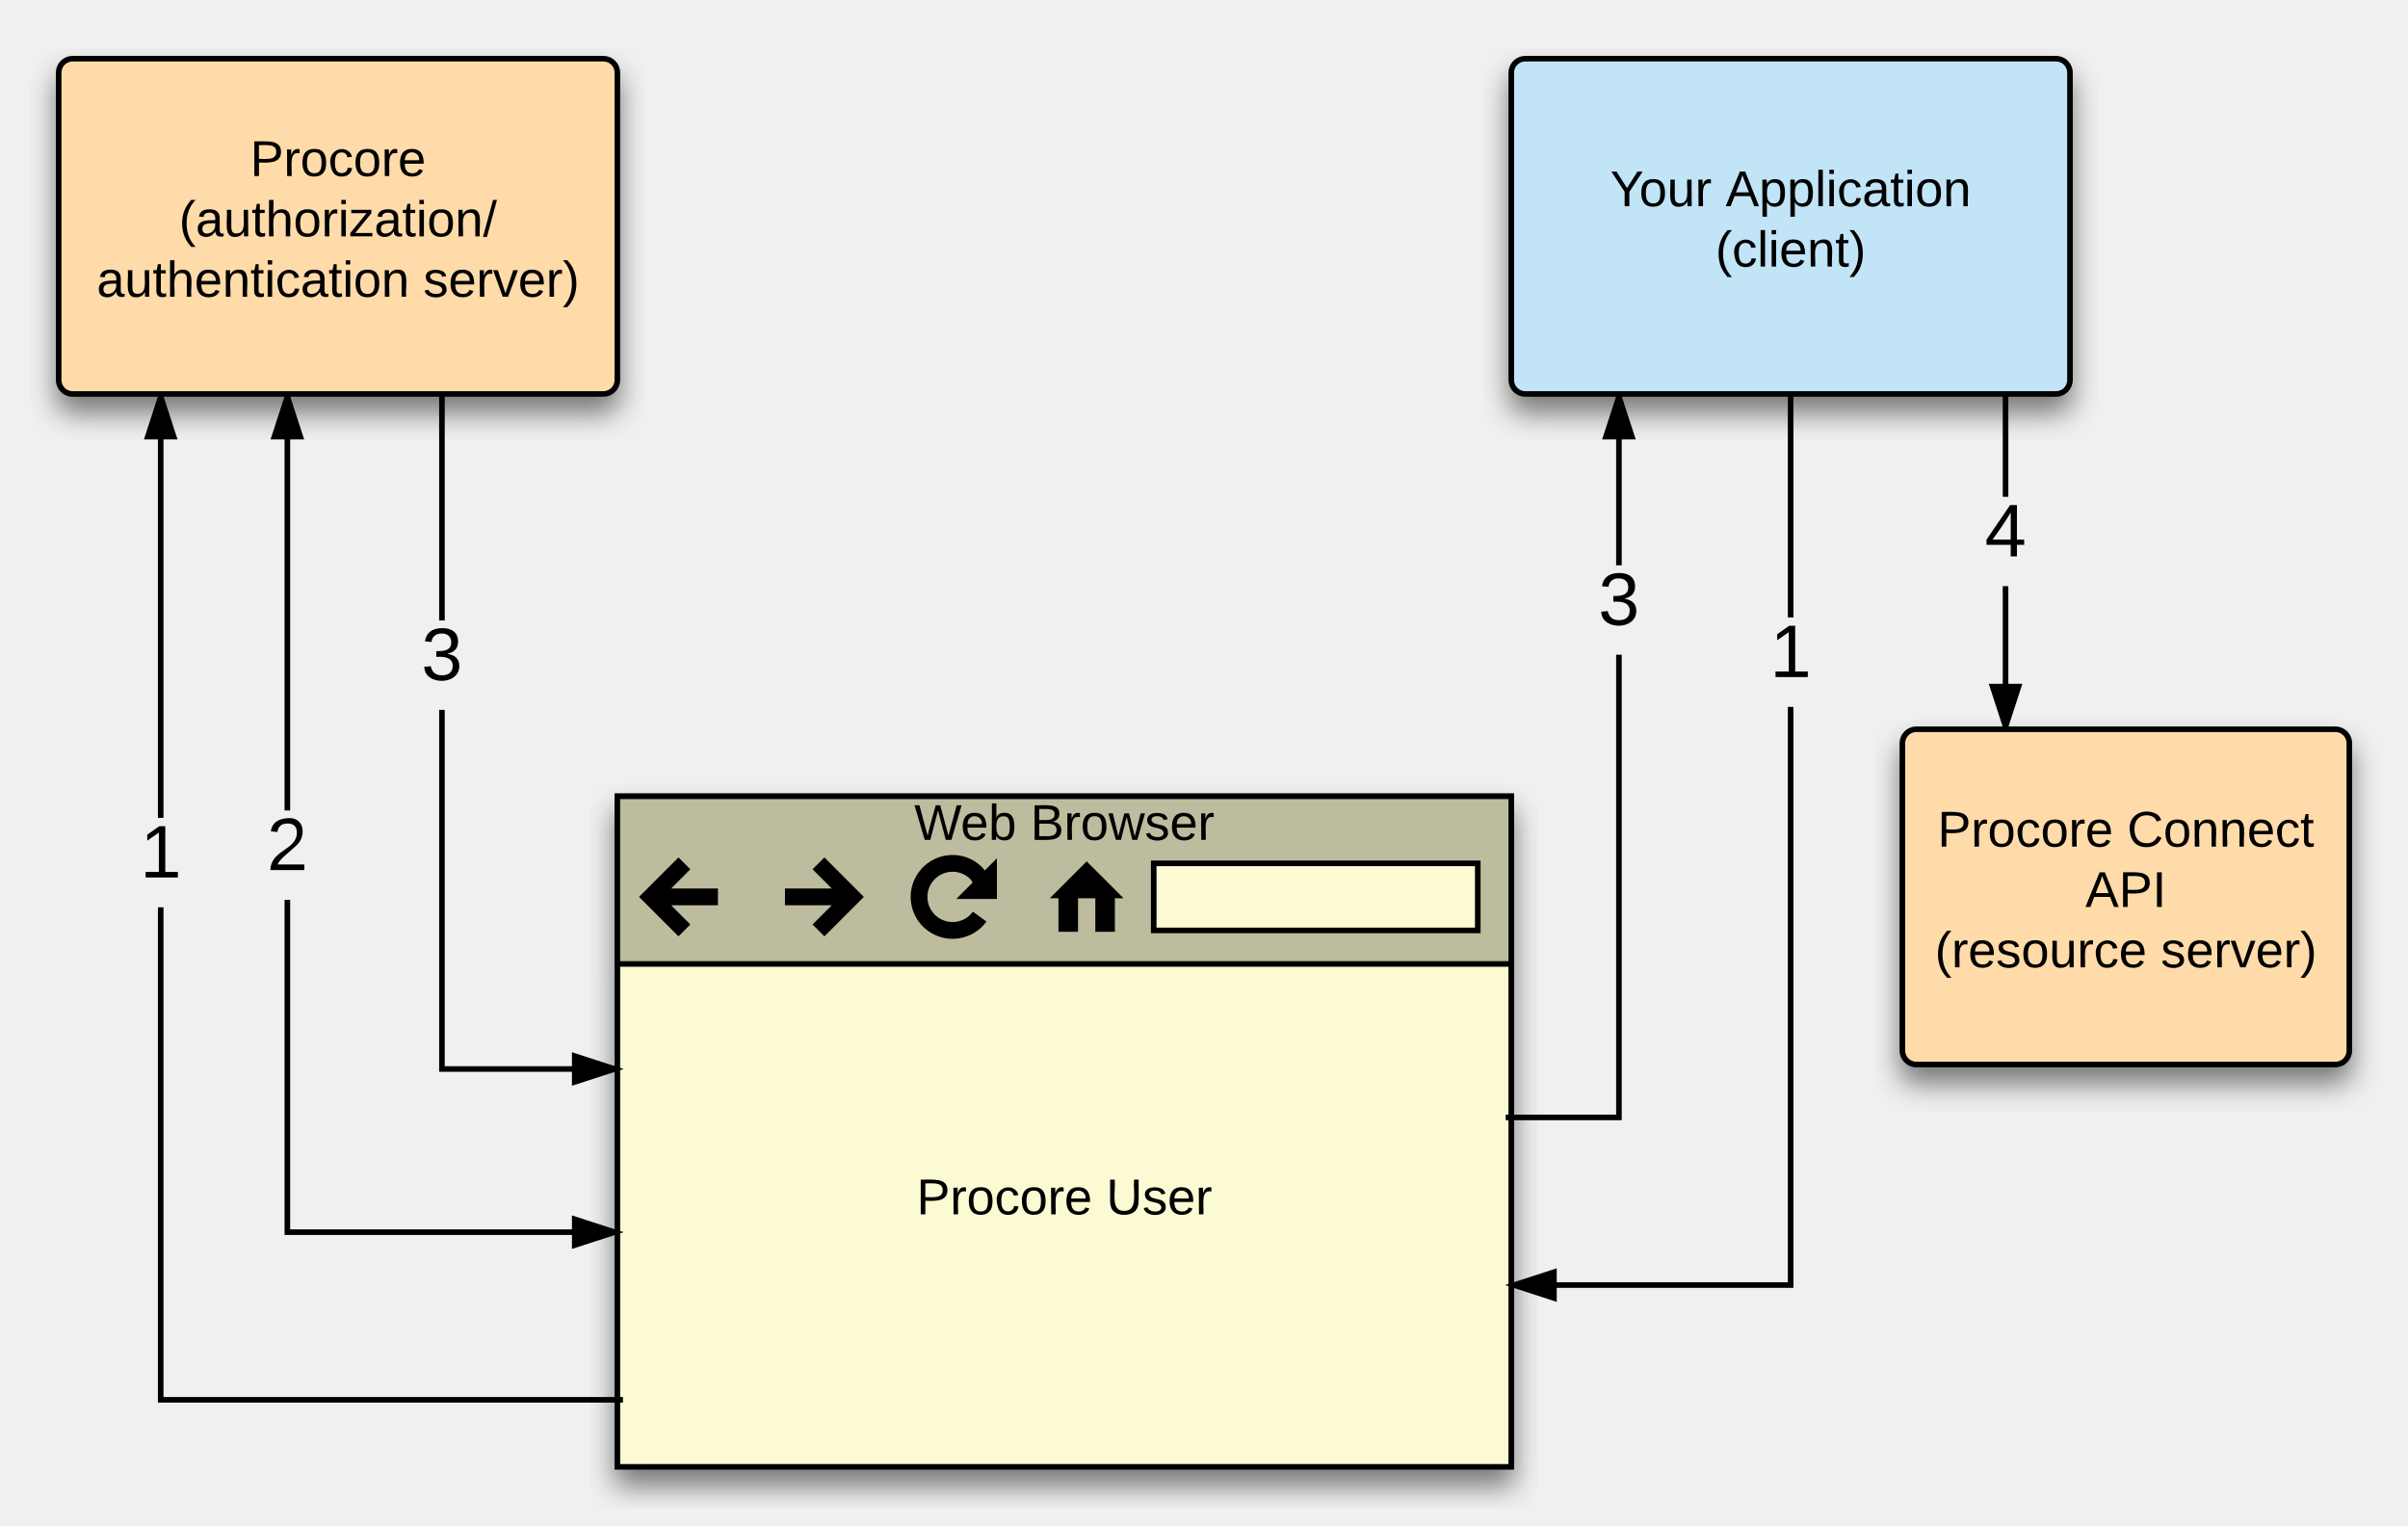
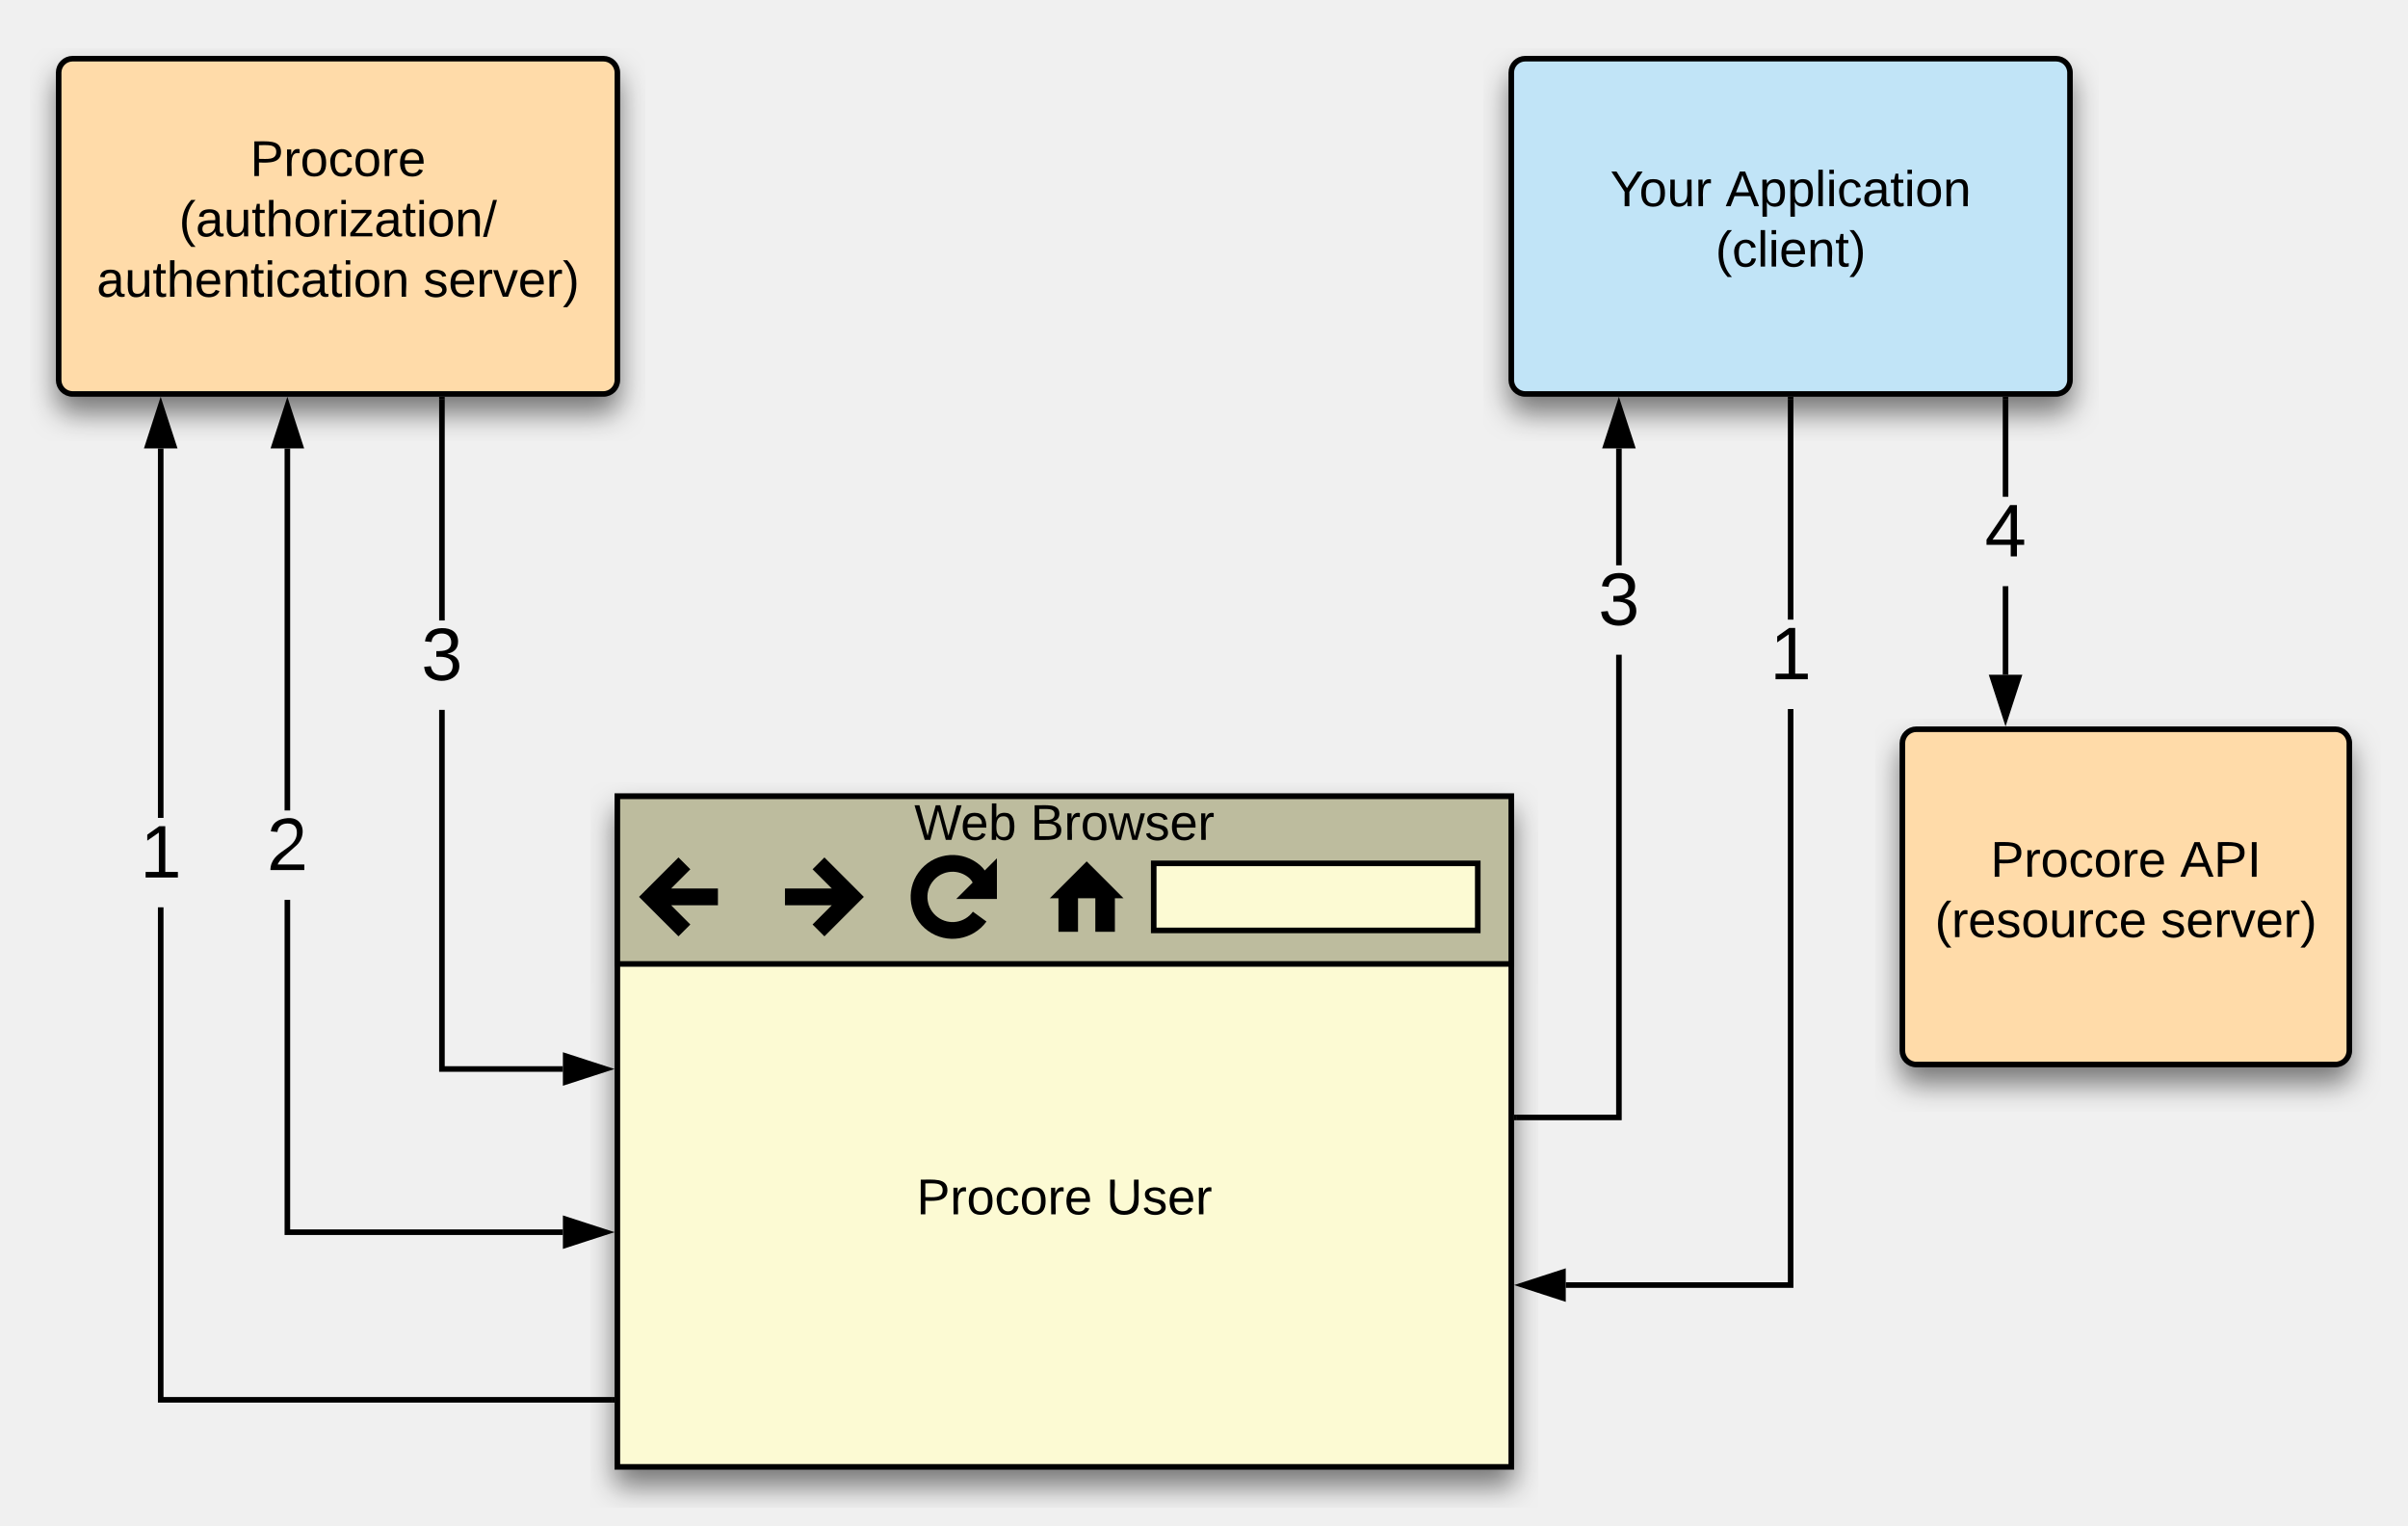
<svg xmlns="http://www.w3.org/2000/svg" xmlns:ns1="lucid" xmlns:xlink="http://www.w3.org/1999/xlink" width="862" height="546">
  <g transform="translate(-19 -19)" ns1:page-tab-id="0_0">
    <g filter="url(#a)">
-       <path d="M40 155c0 2.76 2.24 5 5 5h190c2.76 0 5-2.24 5-5V45c0-2.76-2.24-5-5-5H45c-2.76 0-5 2.24-5 5z" stroke="#000" stroke-width="2" fill="#ffdba9" />
+       <path d="M40 45c0-2.76 2.24-5 5-5h190c2.76 0 5 2.24 5 5v110c0 2.76-2.24 5-5 5H45c-2.76 0-5-2.24-5-5z" stroke="#000" stroke-width="2" fill="#ffdba9" />
      <use xlink:href="#b" transform="matrix(1,0,0,1,45,45) translate(63.55 37)" />
      <use xlink:href="#c" transform="matrix(1,0,0,1,45,45) translate(38.1 58.6)" />
      <use xlink:href="#d" transform="matrix(1,0,0,1,45,45) translate(8.625 80.2)" />
      <use xlink:href="#e" transform="matrix(1,0,0,1,45,45) translate(125.525 80.2)" />
    </g>
    <g filter="url(#a)">
-       <path d="M560 155c0 2.76 2.24 5 5 5h190c2.76 0 5-2.24 5-5V45c0-2.76-2.24-5-5-5H565c-2.76 0-5 2.24-5 5z" stroke="#000" stroke-width="2" fill="#c1e4f7" />
+       <path d="M560 45c0-2.76 2.24-5 5-5h190c2.76 0 5 2.24 5 5v110c0 2.76-2.24 5-5 5H565c-2.76 0-5-2.24-5-5z" stroke="#000" stroke-width="2" fill="#c1e4f7" />
      <use xlink:href="#f" transform="matrix(1,0,0,1,565,45) translate(30.425 47.8)" />
      <use xlink:href="#g" transform="matrix(1,0,0,1,565,45) translate(71.725 47.8)" />
      <use xlink:href="#h" transform="matrix(1,0,0,1,565,45) translate(68.1 69.4)" />
    </g>
    <g filter="url(#i)">
      <path d="M240 304h320v240H240z" stroke="#000" stroke-width="2" fill="#fcfad3" />
      <path d="M240 304h320v60H240z" stroke="#000" stroke-width="2" fill="#bdbc9e" />
      <path d="M432 328h116v24H432z" stroke="#000" stroke-width="2" fill="#fcfad3" />
      <path d="M264 328l-12 12 12 12m-12-12h24M312 328l12 12-12 12m-12-12h24M372 340c-1.4-6.23-2.8-8.15-4.95-9.7-5.36-3.9-12.86-2.72-16.76 2.65-3.9 5.36-2.72 12.86 2.65 16.76 5.36 3.9 12.86 2.72 16.76-2.65" stroke="#000" stroke-width="6" fill="none" />
      <path d="M375.12 328v12h-12z" stroke="#000" stroke-width="1.5" />
      <path d="M396 340l12-12 12 12h-2.4v12h-6v-12h-7.2v12h-6v-12z" stroke="#000" />
      <use xlink:href="#j" transform="matrix(1,0,0,1,260,304) translate(86.275 15.6)" />
      <use xlink:href="#k" transform="matrix(1,0,0,1,260,304) translate(127.875 15.6)" />
    </g>
    <g filter="url(#l)">
-       <path d="M700 395c0 2.76 2.24 5 5 5h150c2.76 0 5-2.24 5-5V285c0-2.76-2.24-5-5-5H705c-2.76 0-5 2.24-5 5z" stroke="#000" stroke-width="2" fill="#ffdba9" />
-       <use xlink:href="#m" transform="matrix(1,0,0,1,705,285) translate(7.575 37)" />
-       <use xlink:href="#n" transform="matrix(1,0,0,1,705,285) translate(75.475 37)" />
-       <use xlink:href="#o" transform="matrix(1,0,0,1,705,285) translate(60.5 58.6)" />
-       <use xlink:href="#p" transform="matrix(1,0,0,1,705,285) translate(6.65 80.2)" />
-       <use xlink:href="#e" transform="matrix(1,0,0,1,705,285) translate(87.5 80.2)" />
-     </g>
-     <path d="M77.53 519H239v2H75.53V343.73h2zm0-207.27h-2V161h2zM242 521h-3v-2h3z" />
-     <path d="M81.17 175.27H71.9L76.53 161z" />
-     <path d="M82.55 176.27H70.52l5.3-16.27h1.44zm-9.28-2h6.52l-3.27-10.03z" />
-     <use xlink:href="#q" transform="matrix(1,0,0,1,69.12593,311.7333) translate(0 21.33333)" />
-     <path d="M122.87 459H239v2H120.87V341.07h2zm0-149.93h-2V161h2z" />
-     <path d="M239 460l-14.27 4.64v-9.28z" />
-     <path d="M242.24 460l-18.5 6v-12zm-16.5 3.26l10.02-3.26-10.03-3.26zM126.5 175.27h-9.27l4.64-14.27z" />
-     <path d="M127.88 176.27h-12.03l5.3-16.27h1.44zm-9.27-2h6.53l-3.26-10.03z" />
-     <use xlink:href="#r" transform="matrix(1,0,0,1,114.4593,309.0667) translate(0 21.33333)" />
-     <path d="M178.2 400.6H239v2h-62.8V273.07h2zm0-159.53h-2V161h2zM178.2 161h-2v-1h2z" />
-     <path d="M239 401.6l-14.27 4.64v-9.28z" />
-     <path d="M242.24 401.6l-18.5 6v-12zm-16.5 3.26l10.02-3.26-10.03-3.26z" />
-     <use xlink:href="#s" transform="matrix(1,0,0,1,169.7926,241.0667) translate(0 21.33333)" />
-     <path d="M599.53 419.93H561v-2h36.53v-164.6h2zm0-198.6h-2V161h2z" />
-     <path d="M603.17 175.27h-9.27l4.63-14.27z" />
-     <path d="M604.55 176.27h-12.03l5.3-16.27h1.44zm-9.28-2h6.52l-3.27-10.03zM561 419.93h-3v-2h3z" />
-     <use xlink:href="#s" transform="matrix(1,0,0,1,591.1259,221.3333) translate(0 21.33333)" />
-     <path d="M661 479.93H561v-2h98V272h2zM661 240h-2v-80h2z" />
-     <path />
-     <path d="M575.27 483.57L561 478.93l14.27-4.63z" />
-     <path d="M576.27 484.95l-18.5-6.02 18.5-6zm-12.03-6.02l10.03 3.26v-6.53z" />
-     <use xlink:href="#q" transform="matrix(1,0,0,1,652.5926,240) translate(0 21.33333)" />
-     <path d="M737.93 279h-2v-50.2h2zm0-82.2h-2V161h2zM737.93 161h-2v-1h2z" />
-     <path d="M736.93 279l-4.63-14.27h9.27z" />
-     <path d="M737.66 280h-1.45l-5.28-16.27h12.03zm-4-14.27l3.27 10.03 3.26-10.03z" />
-     <use xlink:href="#t" transform="matrix(1,0,0,1,729.5259,196.8) translate(0 21.33333)" />
-     <path d="M280 420h240v60H280z" fill="none" />
+       <path d="M700 285c0-2.76 2.24-5 5-5h150c2.76 0 5 2.24 5 5v110c0 2.76-2.24 5-5 5H705c-2.76 0-5-2.24-5-5z" stroke="#000" stroke-width="2" fill="#ffdba9" />
+       <use xlink:href="#m" transform="matrix(1,0,0,1,705,285) translate(26.55 47.8)" />
+       <use xlink:href="#n" transform="matrix(1,0,0,1,705,285) translate(94.45 47.8)" />
+       <use xlink:href="#o" transform="matrix(1,0,0,1,705,285) translate(6.65 69.4)" />
+       <use xlink:href="#e" transform="matrix(1,0,0,1,705,285) translate(87.5 69.4)" />
+     </g>
+     <path d="M77.53 519H238v2H75.53V343.73h2m0-32h-2V179.5h2" />
+     <path d="M239 521h-1.03v-2H239M81.17 178.5H71.9l4.63-14.26z" />
+     <path d="M82.55 179.5H70.52l6-18.5m-3.25 16.5h6.52l-3.27-10.03" />
+     <use xlink:href="#p" transform="matrix(1,0,0,1,69.12593,311.7333) translate(0 21.33333)" />
+     <path d="M122.87 459h97.63v2h-99.63V341.07h2m0-32h-2V179.5h2M235.76 460l-14.26 4.64v-9.28z" />
+     <path d="M239 460l-18.5 6v-12m2 9.26l10.03-3.26-10.03-3.26M126.5 178.5h-9.27l4.64-14.26z" />
+     <path d="M127.88 179.5h-12.03l6.02-18.5m-3.26 16.5h6.53l-3.26-10.03" />
+     <use xlink:href="#q" transform="matrix(1,0,0,1,114.4593,309.0667) translate(0 21.33333)" />
+     <path d="M178.2 400.6h42.3v2h-44.3V273.07h2m0-32h-2V162h2" />
+     <path d="M178.2 162.03h-2V161h2M235.76 401.6l-14.26 4.64v-9.28z" />
+     <path d="M239 401.6l-18.5 6v-12m2 9.26l10.03-3.26-10.03-3.26" />
+     <use xlink:href="#r" transform="matrix(1,0,0,1,169.7926,241.0667) translate(0 21.33333)" />
+     <path d="M599.53 419.93H562v-2h35.53v-164.6h2m0-32h-2V179.5h2M603.17 178.5h-9.27l4.63-14.26z" />
+     <path d="M604.55 179.5h-12.03l6-18.5m-3.25 16.5h6.52l-3.27-10.03M562.03 419.93H561v-2h1.03" />
+     <use xlink:href="#r" transform="matrix(1,0,0,1,591.1259,221.3333) translate(0 21.33333)" />
+     <path d="M661 479.93h-81.5v-2H659V272.77h2m0-32h-2V162h2" />
+     <path d="M661 162.03h-2V161h2M578.5 483.57l-14.26-4.64 14.26-4.63z" />
+     <path d="M579.5 484.95l-18.5-6.02 18.5-6m-12.03 6l10.03 3.26v-6.53" />
+     <use xlink:href="#p" transform="matrix(1,0,0,1,652.5926,240.7703) translate(0 21.33333)" />
+     <path d="M737.93 260.5h-2v-31.7h2m0-32h-2V162h2" />
+     <path d="M737.93 162.03h-2V161h2M736.93 275.76l-4.63-14.26h9.27z" />
+     <path d="M736.93 279l-6-18.5h12.02m-9.28 2l3.26 10.03 3.26-10.03" />
+     <use xlink:href="#s" transform="matrix(1,0,0,1,729.5259,196.8) translate(0 21.33333)" />
+     <path d="M280 420h240v60H280z" stroke="#000" stroke-opacity="0" stroke-width="2" fill="#fff" fill-opacity="0" />
    <use xlink:href="#m" transform="matrix(1,0,0,1,285,425) translate(62.1 28.6)" />
-     <use xlink:href="#u" transform="matrix(1,0,0,1,285,425) translate(130 28.6)" />
+     <use xlink:href="#t" transform="matrix(1,0,0,1,285,425) translate(130 28.6)" />
    <defs>
-       <path d="M30-248c87 1 191-15 191 75 0 78-77 80-158 76V0H30v-248zm33 125c57 0 124 11 124-50 0-59-68-47-124-48v98" id="v" />
-       <path d="M114-163C36-179 61-72 57 0H25l-1-190h30c1 12-1 29 2 39 6-27 23-49 58-41v29" id="w" />
-       <path d="M100-194c62-1 85 37 85 99 1 63-27 99-86 99S16-35 15-95c0-66 28-99 85-99zM99-20c44 1 53-31 53-75 0-43-8-75-51-75s-53 32-53 75 10 74 51 75" id="x" />
-       <path d="M96-169c-40 0-48 33-48 73s9 75 48 75c24 0 41-14 43-38l32 2c-6 37-31 61-74 61-59 0-76-41-82-99-10-93 101-131 147-64 4 7 5 14 7 22l-32 3c-4-21-16-35-41-35" id="y" />
-       <path d="M100-194c63 0 86 42 84 106H49c0 40 14 67 53 68 26 1 43-12 49-29l28 8c-11 28-37 45-77 45C44 4 14-33 15-96c1-61 26-98 85-98zm52 81c6-60-76-77-97-28-3 7-6 17-6 28h103" id="z" />
+       <path d="M30-248c87 1 191-15 191 75 0 78-77 80-158 76V0H30v-248zm33 125c57 0 124 11 124-50 0-59-68-47-124-48v98" id="u" />
+       <path d="M114-163C36-179 61-72 57 0H25l-1-190h30c1 12-1 29 2 39 6-27 23-49 58-41v29" id="v" />
+       <path d="M100-194c62-1 85 37 85 99 1 63-27 99-86 99S16-35 15-95c0-66 28-99 85-99zM99-20c44 1 53-31 53-75 0-43-8-75-51-75s-53 32-53 75 10 74 51 75" id="w" />
+       <path d="M96-169c-40 0-48 33-48 73s9 75 48 75c24 0 41-14 43-38l32 2c-6 37-31 61-74 61-59 0-76-41-82-99-10-93 101-131 147-64 4 7 5 14 7 22l-32 3c-4-21-16-35-41-35" id="x" />
+       <path d="M100-194c63 0 86 42 84 106H49c0 40 14 67 53 68 26 1 43-12 49-29l28 8c-11 28-37 45-77 45C44 4 14-33 15-96c1-61 26-98 85-98zm52 81c6-60-76-77-97-28-3 7-6 17-6 28h103" id="y" />
      <g id="b">
-         <use transform="matrix(0.05,0,0,0.05,0,0)" xlink:href="#v" />
-         <use transform="matrix(0.05,0,0,0.05,12,0)" xlink:href="#w" />
-         <use transform="matrix(0.05,0,0,0.05,17.95,0)" xlink:href="#x" />
-         <use transform="matrix(0.05,0,0,0.05,27.95,0)" xlink:href="#y" />
-         <use transform="matrix(0.05,0,0,0.05,36.95,0)" xlink:href="#x" />
-         <use transform="matrix(0.05,0,0,0.05,46.95,0)" xlink:href="#w" />
-         <use transform="matrix(0.05,0,0,0.05,52.9,0)" xlink:href="#z" />
-       </g>
-       <path d="M87 75C49 33 22-17 22-94c0-76 28-126 65-167h31c-38 41-64 92-64 168S80 34 118 75H87" id="A" />
-       <path d="M141-36C126-15 110 5 73 4 37 3 15-17 15-53c-1-64 63-63 125-63 3-35-9-54-41-54-24 1-41 7-42 31l-33-3c5-37 33-52 76-52 45 0 72 20 72 64v82c-1 20 7 32 28 27v20c-31 9-61-2-59-35zM48-53c0 20 12 33 32 33 41-3 63-29 60-74-43 2-92-5-92 41" id="B" />
-       <path d="M84 4C-5 8 30-112 23-190h32v120c0 31 7 50 39 49 72-2 45-101 50-169h31l1 190h-30c-1-10 1-25-2-33-11 22-28 36-60 37" id="C" />
-       <path d="M59-47c-2 24 18 29 38 22v24C64 9 27 4 27-40v-127H5v-23h24l9-43h21v43h35v23H59v120" id="D" />
-       <path d="M106-169C34-169 62-67 57 0H25v-261h32l-1 103c12-21 28-36 61-36 89 0 53 116 60 194h-32v-121c2-32-8-49-39-48" id="E" />
-       <path d="M24-231v-30h32v30H24zM24 0v-190h32V0H24" id="F" />
-       <path d="M9 0v-24l116-142H16v-24h144v24L44-24h123V0H9" id="G" />
-       <path d="M117-194c89-4 53 116 60 194h-32v-121c0-31-8-49-39-48C34-167 62-67 57 0H25l-1-190h30c1 10-1 24 2 32 11-22 29-35 61-36" id="H" />
-       <path d="M0 4l72-265h28L28 4H0" id="I" />
+         <use transform="matrix(0.05,0,0,0.05,0,0)" xlink:href="#u" />
+         <use transform="matrix(0.05,0,0,0.05,12,0)" xlink:href="#v" />
+         <use transform="matrix(0.05,0,0,0.05,17.95,0)" xlink:href="#w" />
+         <use transform="matrix(0.05,0,0,0.05,27.95,0)" xlink:href="#x" />
+         <use transform="matrix(0.05,0,0,0.05,36.95,0)" xlink:href="#w" />
+         <use transform="matrix(0.05,0,0,0.05,46.95,0)" xlink:href="#v" />
+         <use transform="matrix(0.05,0,0,0.05,52.9,0)" xlink:href="#y" />
+       </g>
+       <path d="M87 75C49 33 22-17 22-94c0-76 28-126 65-167h31c-38 41-64 92-64 168S80 34 118 75H87" id="z" />
+       <path d="M141-36C126-15 110 5 73 4 37 3 15-17 15-53c-1-64 63-63 125-63 3-35-9-54-41-54-24 1-41 7-42 31l-33-3c5-37 33-52 76-52 45 0 72 20 72 64v82c-1 20 7 32 28 27v20c-31 9-61-2-59-35zM48-53c0 20 12 33 32 33 41-3 63-29 60-74-43 2-92-5-92 41" id="A" />
+       <path d="M84 4C-5 8 30-112 23-190h32v120c0 31 7 50 39 49 72-2 45-101 50-169h31l1 190h-30c-1-10 1-25-2-33-11 22-28 36-60 37" id="B" />
+       <path d="M59-47c-2 24 18 29 38 22v24C64 9 27 4 27-40v-127H5v-23h24l9-43h21v43h35v23H59v120" id="C" />
+       <path d="M106-169C34-169 62-67 57 0H25v-261h32l-1 103c12-21 28-36 61-36 89 0 53 116 60 194h-32v-121c2-32-8-49-39-48" id="D" />
+       <path d="M24-231v-30h32v30H24zM24 0v-190h32V0H24" id="E" />
+       <path d="M9 0v-24l116-142H16v-24h144v24L44-24h123V0H9" id="F" />
+       <path d="M117-194c89-4 53 116 60 194h-32v-121c0-31-8-49-39-48C34-167 62-67 57 0H25l-1-190h30c1 10-1 24 2 32 11-22 29-35 61-36" id="G" />
+       <path d="M0 4l72-265h28L28 4H0" id="H" />
      <g id="c">
+         <use transform="matrix(0.05,0,0,0.05,0,0)" xlink:href="#z" />
+         <use transform="matrix(0.05,0,0,0.05,5.95,0)" xlink:href="#A" />
+         <use transform="matrix(0.05,0,0,0.05,15.95,0)" xlink:href="#B" />
+         <use transform="matrix(0.05,0,0,0.05,25.95,0)" xlink:href="#C" />
+         <use transform="matrix(0.05,0,0,0.05,30.95,0)" xlink:href="#D" />
+         <use transform="matrix(0.05,0,0,0.05,40.95,0)" xlink:href="#w" />
+         <use transform="matrix(0.05,0,0,0.05,50.95,0)" xlink:href="#v" />
+         <use transform="matrix(0.05,0,0,0.05,56.9,0)" xlink:href="#E" />
+         <use transform="matrix(0.05,0,0,0.05,60.85,0)" xlink:href="#F" />
+         <use transform="matrix(0.05,0,0,0.05,69.85,0)" xlink:href="#A" />
+         <use transform="matrix(0.05,0,0,0.05,79.85,0)" xlink:href="#C" />
+         <use transform="matrix(0.05,0,0,0.05,84.85,0)" xlink:href="#E" />
+         <use transform="matrix(0.05,0,0,0.05,88.8,0)" xlink:href="#w" />
+         <use transform="matrix(0.05,0,0,0.05,98.8,0)" xlink:href="#G" />
+         <use transform="matrix(0.05,0,0,0.05,108.8,0)" xlink:href="#H" />
+       </g>
+       <g id="d">
        <use transform="matrix(0.05,0,0,0.05,0,0)" xlink:href="#A" />
-         <use transform="matrix(0.05,0,0,0.05,5.95,0)" xlink:href="#B" />
-         <use transform="matrix(0.05,0,0,0.05,15.95,0)" xlink:href="#C" />
-         <use transform="matrix(0.05,0,0,0.05,25.95,0)" xlink:href="#D" />
-         <use transform="matrix(0.05,0,0,0.05,30.95,0)" xlink:href="#E" />
-         <use transform="matrix(0.05,0,0,0.05,40.95,0)" xlink:href="#x" />
-         <use transform="matrix(0.05,0,0,0.05,50.95,0)" xlink:href="#w" />
-         <use transform="matrix(0.05,0,0,0.05,56.9,0)" xlink:href="#F" />
-         <use transform="matrix(0.05,0,0,0.05,60.85,0)" xlink:href="#G" />
-         <use transform="matrix(0.05,0,0,0.05,69.85,0)" xlink:href="#B" />
-         <use transform="matrix(0.05,0,0,0.05,79.85,0)" xlink:href="#D" />
-         <use transform="matrix(0.05,0,0,0.05,84.85,0)" xlink:href="#F" />
-         <use transform="matrix(0.05,0,0,0.05,88.8,0)" xlink:href="#x" />
-         <use transform="matrix(0.05,0,0,0.05,98.8,0)" xlink:href="#H" />
-         <use transform="matrix(0.05,0,0,0.05,108.8,0)" xlink:href="#I" />
-       </g>
-       <g id="d">
-         <use transform="matrix(0.05,0,0,0.05,0,0)" xlink:href="#B" />
-         <use transform="matrix(0.05,0,0,0.05,10,0)" xlink:href="#C" />
-         <use transform="matrix(0.05,0,0,0.05,20,0)" xlink:href="#D" />
-         <use transform="matrix(0.05,0,0,0.05,25,0)" xlink:href="#E" />
-         <use transform="matrix(0.05,0,0,0.05,35,0)" xlink:href="#z" />
-         <use transform="matrix(0.05,0,0,0.05,45,0)" xlink:href="#H" />
-         <use transform="matrix(0.05,0,0,0.05,55,0)" xlink:href="#D" />
-         <use transform="matrix(0.05,0,0,0.05,60,0)" xlink:href="#F" />
-         <use transform="matrix(0.05,0,0,0.05,63.95,0)" xlink:href="#y" />
-         <use transform="matrix(0.05,0,0,0.05,72.95,0)" xlink:href="#B" />
-         <use transform="matrix(0.05,0,0,0.05,82.95,0)" xlink:href="#D" />
-         <use transform="matrix(0.05,0,0,0.05,87.95,0)" xlink:href="#F" />
-         <use transform="matrix(0.05,0,0,0.05,91.9,0)" xlink:href="#x" />
-         <use transform="matrix(0.05,0,0,0.05,101.9,0)" xlink:href="#H" />
-       </g>
-       <path d="M135-143c-3-34-86-38-87 0 15 53 115 12 119 90S17 21 10-45l28-5c4 36 97 45 98 0-10-56-113-15-118-90-4-57 82-63 122-42 12 7 21 19 24 35" id="J" />
-       <path d="M108 0H70L1-190h34L89-25l56-165h34" id="K" />
-       <path d="M33-261c38 41 65 92 65 168S71 34 33 75H2C39 34 66-17 66-93S39-220 2-261h31" id="L" />
+         <use transform="matrix(0.05,0,0,0.05,10,0)" xlink:href="#B" />
+         <use transform="matrix(0.05,0,0,0.05,20,0)" xlink:href="#C" />
+         <use transform="matrix(0.05,0,0,0.05,25,0)" xlink:href="#D" />
+         <use transform="matrix(0.05,0,0,0.05,35,0)" xlink:href="#y" />
+         <use transform="matrix(0.05,0,0,0.05,45,0)" xlink:href="#G" />
+         <use transform="matrix(0.05,0,0,0.05,55,0)" xlink:href="#C" />
+         <use transform="matrix(0.05,0,0,0.05,60,0)" xlink:href="#E" />
+         <use transform="matrix(0.05,0,0,0.05,63.95,0)" xlink:href="#x" />
+         <use transform="matrix(0.05,0,0,0.05,72.95,0)" xlink:href="#A" />
+         <use transform="matrix(0.05,0,0,0.05,82.95,0)" xlink:href="#C" />
+         <use transform="matrix(0.05,0,0,0.05,87.95,0)" xlink:href="#E" />
+         <use transform="matrix(0.05,0,0,0.05,91.9,0)" xlink:href="#w" />
+         <use transform="matrix(0.05,0,0,0.05,101.9,0)" xlink:href="#G" />
+       </g>
+       <path d="M135-143c-3-34-86-38-87 0 15 53 115 12 119 90S17 21 10-45l28-5c4 36 97 45 98 0-10-56-113-15-118-90-4-57 82-63 122-42 12 7 21 19 24 35" id="I" />
+       <path d="M108 0H70L1-190h34L89-25l56-165h34" id="J" />
+       <path d="M33-261c38 41 65 92 65 168S71 34 33 75H2C39 34 66-17 66-93S39-220 2-261h31" id="K" />
      <g id="e">
-         <use transform="matrix(0.05,0,0,0.05,0,0)" xlink:href="#J" />
-         <use transform="matrix(0.05,0,0,0.05,9,0)" xlink:href="#z" />
-         <use transform="matrix(0.05,0,0,0.05,19,0)" xlink:href="#w" />
-         <use transform="matrix(0.05,0,0,0.05,24.95,0)" xlink:href="#K" />
-         <use transform="matrix(0.05,0,0,0.05,33.95,0)" xlink:href="#z" />
-         <use transform="matrix(0.05,0,0,0.05,43.95,0)" xlink:href="#w" />
-         <use transform="matrix(0.05,0,0,0.05,49.9,0)" xlink:href="#L" />
+         <use transform="matrix(0.05,0,0,0.05,0,0)" xlink:href="#I" />
+         <use transform="matrix(0.05,0,0,0.05,9,0)" xlink:href="#y" />
+         <use transform="matrix(0.05,0,0,0.05,19,0)" xlink:href="#v" />
+         <use transform="matrix(0.05,0,0,0.05,24.95,0)" xlink:href="#J" />
+         <use transform="matrix(0.05,0,0,0.05,33.95,0)" xlink:href="#y" />
+         <use transform="matrix(0.05,0,0,0.05,43.95,0)" xlink:href="#v" />
+         <use transform="matrix(0.05,0,0,0.05,49.9,0)" xlink:href="#K" />
      </g>
      <filter id="a" filterUnits="objectBoundingBox" x="-.05" y="-.03" width="1.1" height="1.17">
        <feOffset result="offOut" in="SourceAlpha" dy="6" />
        <feGaussianBlur result="blurOut" in="offOut" stdDeviation="5" />
        <feColorMatrix result="colorOut" in="blurOut" values="0 0 0 0 0 0 0 0 0 0 0 0 0 0 0 0 0 0 0.502 0" />
        <feBlend in="SourceGraphic" in2="colorOut" />
      </filter>
-       <path d="M137-103V0h-34v-103L8-248h37l75 118 75-118h37" id="M" />
+       <path d="M137-103V0h-34v-103L8-248h37l75 118 75-118h37" id="L" />
      <g id="f">
+         <use transform="matrix(0.05,0,0,0.05,0,0)" xlink:href="#L" />
+         <use transform="matrix(0.05,0,0,0.05,10.35,0)" xlink:href="#w" />
+         <use transform="matrix(0.05,0,0,0.05,20.35,0)" xlink:href="#B" />
+         <use transform="matrix(0.05,0,0,0.05,30.35,0)" xlink:href="#v" />
+       </g>
+       <path d="M205 0l-28-72H64L36 0H1l101-248h38L239 0h-34zm-38-99l-47-123c-12 45-31 82-46 123h93" id="M" />
+       <path d="M115-194c55 1 70 41 70 98S169 2 115 4C84 4 66-9 55-30l1 105H24l-1-265h31l2 30c10-21 28-34 59-34zm-8 174c40 0 45-34 45-75s-6-73-45-74c-42 0-51 32-51 76 0 43 10 73 51 73" id="N" />
+       <path d="M24 0v-261h32V0H24" id="O" />
+       <g id="g">
        <use transform="matrix(0.05,0,0,0.05,0,0)" xlink:href="#M" />
-         <use transform="matrix(0.05,0,0,0.05,10.35,0)" xlink:href="#x" />
-         <use transform="matrix(0.05,0,0,0.05,20.35,0)" xlink:href="#C" />
-         <use transform="matrix(0.05,0,0,0.05,30.35,0)" xlink:href="#w" />
-       </g>
-       <path d="M205 0l-28-72H64L36 0H1l101-248h38L239 0h-34zm-38-99l-47-123c-12 45-31 82-46 123h93" id="N" />
-       <path d="M115-194c55 1 70 41 70 98S169 2 115 4C84 4 66-9 55-30l1 105H24l-1-265h31l2 30c10-21 28-34 59-34zm-8 174c40 0 45-34 45-75s-6-73-45-74c-42 0-51 32-51 76 0 43 10 73 51 73" id="O" />
-       <path d="M24 0v-261h32V0H24" id="P" />
-       <g id="g">
-         <use transform="matrix(0.05,0,0,0.05,0,0)" xlink:href="#N" />
-         <use transform="matrix(0.05,0,0,0.05,12,0)" xlink:href="#O" />
-         <use transform="matrix(0.05,0,0,0.05,22,0)" xlink:href="#O" />
-         <use transform="matrix(0.05,0,0,0.05,32,0)" xlink:href="#P" />
-         <use transform="matrix(0.05,0,0,0.05,35.95,0)" xlink:href="#F" />
-         <use transform="matrix(0.05,0,0,0.05,39.9,0)" xlink:href="#y" />
-         <use transform="matrix(0.05,0,0,0.05,48.9,0)" xlink:href="#B" />
-         <use transform="matrix(0.05,0,0,0.05,58.9,0)" xlink:href="#D" />
-         <use transform="matrix(0.05,0,0,0.05,63.9,0)" xlink:href="#F" />
-         <use transform="matrix(0.05,0,0,0.05,67.85,0)" xlink:href="#x" />
-         <use transform="matrix(0.05,0,0,0.05,77.85,0)" xlink:href="#H" />
+         <use transform="matrix(0.05,0,0,0.05,12,0)" xlink:href="#N" />
+         <use transform="matrix(0.05,0,0,0.05,22,0)" xlink:href="#N" />
+         <use transform="matrix(0.05,0,0,0.05,32,0)" xlink:href="#O" />
+         <use transform="matrix(0.05,0,0,0.05,35.95,0)" xlink:href="#E" />
+         <use transform="matrix(0.05,0,0,0.05,39.9,0)" xlink:href="#x" />
+         <use transform="matrix(0.05,0,0,0.05,48.9,0)" xlink:href="#A" />
+         <use transform="matrix(0.05,0,0,0.05,58.9,0)" xlink:href="#C" />
+         <use transform="matrix(0.05,0,0,0.05,63.9,0)" xlink:href="#E" />
+         <use transform="matrix(0.05,0,0,0.05,67.85,0)" xlink:href="#w" />
+         <use transform="matrix(0.05,0,0,0.05,77.85,0)" xlink:href="#G" />
      </g>
      <g id="h">
-         <use transform="matrix(0.05,0,0,0.05,0,0)" xlink:href="#A" />
-         <use transform="matrix(0.05,0,0,0.05,5.95,0)" xlink:href="#y" />
-         <use transform="matrix(0.05,0,0,0.05,14.95,0)" xlink:href="#P" />
-         <use transform="matrix(0.05,0,0,0.05,18.9,0)" xlink:href="#F" />
-         <use transform="matrix(0.05,0,0,0.05,22.85,0)" xlink:href="#z" />
-         <use transform="matrix(0.05,0,0,0.05,32.85,0)" xlink:href="#H" />
-         <use transform="matrix(0.05,0,0,0.05,42.85,0)" xlink:href="#D" />
-         <use transform="matrix(0.05,0,0,0.05,47.85,0)" xlink:href="#L" />
-       </g>
-       <path d="M266 0h-40l-56-210L115 0H75L2-248h35L96-30l15-64 43-154h32l59 218 59-218h35" id="Q" />
-       <path d="M115-194c53 0 69 39 70 98 0 66-23 100-70 100C84 3 66-7 56-30L54 0H23l1-261h32v101c10-23 28-34 59-34zm-8 174c40 0 45-34 45-75 0-40-5-75-45-74-42 0-51 32-51 76 0 43 10 73 51 73" id="R" />
+         <use transform="matrix(0.05,0,0,0.05,0,0)" xlink:href="#z" />
+         <use transform="matrix(0.05,0,0,0.05,5.95,0)" xlink:href="#x" />
+         <use transform="matrix(0.05,0,0,0.05,14.95,0)" xlink:href="#O" />
+         <use transform="matrix(0.05,0,0,0.05,18.9,0)" xlink:href="#E" />
+         <use transform="matrix(0.05,0,0,0.05,22.85,0)" xlink:href="#y" />
+         <use transform="matrix(0.05,0,0,0.05,32.85,0)" xlink:href="#G" />
+         <use transform="matrix(0.05,0,0,0.05,42.85,0)" xlink:href="#C" />
+         <use transform="matrix(0.05,0,0,0.05,47.85,0)" xlink:href="#K" />
+       </g>
+       <path d="M266 0h-40l-56-210L115 0H75L2-248h35L96-30l15-64 43-154h32l59 218 59-218h35" id="P" />
+       <path d="M115-194c53 0 69 39 70 98 0 66-23 100-70 100C84 3 66-7 56-30L54 0H23l1-261h32v101c10-23 28-34 59-34zm-8 174c40 0 45-34 45-75 0-40-5-75-45-74-42 0-51 32-51 76 0 43 10 73 51 73" id="Q" />
      <g id="j">
-         <use transform="matrix(0.05,0,0,0.05,0,0)" xlink:href="#Q" />
-         <use transform="matrix(0.05,0,0,0.05,16.6,0)" xlink:href="#z" />
-         <use transform="matrix(0.05,0,0,0.05,26.6,0)" xlink:href="#R" />
-       </g>
-       <path d="M160-131c35 5 61 23 61 61C221 17 115-2 30 0v-248c76 3 177-17 177 60 0 33-19 50-47 57zm-97-11c50-1 110 9 110-42 0-47-63-36-110-37v79zm0 115c55-2 124 14 124-45 0-56-70-42-124-44v89" id="S" />
-       <path d="M206 0h-36l-40-164L89 0H53L-1-190h32L70-26l43-164h34l41 164 42-164h31" id="T" />
+         <use transform="matrix(0.05,0,0,0.05,0,0)" xlink:href="#P" />
+         <use transform="matrix(0.05,0,0,0.05,16.6,0)" xlink:href="#y" />
+         <use transform="matrix(0.05,0,0,0.05,26.6,0)" xlink:href="#Q" />
+       </g>
+       <path d="M160-131c35 5 61 23 61 61C221 17 115-2 30 0v-248c76 3 177-17 177 60 0 33-19 50-47 57zm-97-11c50-1 110 9 110-42 0-47-63-36-110-37v79zm0 115c55-2 124 14 124-45 0-56-70-42-124-44v89" id="R" />
+       <path d="M206 0h-36l-40-164L89 0H53L-1-190h32L70-26l43-164h34l41 164 42-164h31" id="S" />
      <g id="k">
-         <use transform="matrix(0.05,0,0,0.05,0,0)" xlink:href="#S" />
-         <use transform="matrix(0.05,0,0,0.05,12,0)" xlink:href="#w" />
-         <use transform="matrix(0.05,0,0,0.05,17.95,0)" xlink:href="#x" />
-         <use transform="matrix(0.05,0,0,0.05,27.95,0)" xlink:href="#T" />
-         <use transform="matrix(0.05,0,0,0.05,40.9,0)" xlink:href="#J" />
-         <use transform="matrix(0.05,0,0,0.05,49.9,0)" xlink:href="#z" />
-         <use transform="matrix(0.05,0,0,0.05,59.9,0)" xlink:href="#w" />
+         <use transform="matrix(0.05,0,0,0.05,0,0)" xlink:href="#R" />
+         <use transform="matrix(0.05,0,0,0.05,12,0)" xlink:href="#v" />
+         <use transform="matrix(0.05,0,0,0.05,17.95,0)" xlink:href="#w" />
+         <use transform="matrix(0.05,0,0,0.05,27.95,0)" xlink:href="#S" />
+         <use transform="matrix(0.05,0,0,0.05,40.9,0)" xlink:href="#I" />
+         <use transform="matrix(0.05,0,0,0.05,49.9,0)" xlink:href="#y" />
+         <use transform="matrix(0.05,0,0,0.05,59.9,0)" xlink:href="#v" />
      </g>
      <filter id="i" filterUnits="objectBoundingBox" x="-.03" y="-.02" width="1.06" height="1.08">
        <feOffset result="offOut" in="SourceAlpha" dy="6" />
        <feGaussianBlur result="blurOut" in="offOut" stdDeviation="5" />
        <feColorMatrix result="colorOut" in="blurOut" values="0 0 0 0 0 0 0 0 0 0 0 0 0 0 0 0 0 0 0.502 0" />
        <feBlend in="SourceGraphic" in2="colorOut" />
      </filter>
      <g id="m">
-         <use transform="matrix(0.05,0,0,0.05,0,0)" xlink:href="#v" />
-         <use transform="matrix(0.05,0,0,0.05,12,0)" xlink:href="#w" />
-         <use transform="matrix(0.05,0,0,0.05,17.95,0)" xlink:href="#x" />
-         <use transform="matrix(0.05,0,0,0.05,27.95,0)" xlink:href="#y" />
-         <use transform="matrix(0.05,0,0,0.05,36.95,0)" xlink:href="#x" />
-         <use transform="matrix(0.05,0,0,0.05,46.95,0)" xlink:href="#w" />
-         <use transform="matrix(0.05,0,0,0.05,52.9,0)" xlink:href="#z" />
-       </g>
-       <path d="M212-179c-10-28-35-45-73-45-59 0-87 40-87 99 0 60 29 101 89 101 43 0 62-24 78-52l27 14C228-24 195 4 139 4 59 4 22-46 18-125c-6-104 99-153 187-111 19 9 31 26 39 46" id="U" />
+         <use transform="matrix(0.05,0,0,0.05,0,0)" xlink:href="#u" />
+         <use transform="matrix(0.05,0,0,0.05,12,0)" xlink:href="#v" />
+         <use transform="matrix(0.05,0,0,0.05,17.95,0)" xlink:href="#w" />
+         <use transform="matrix(0.05,0,0,0.05,27.95,0)" xlink:href="#x" />
+         <use transform="matrix(0.05,0,0,0.05,36.95,0)" xlink:href="#w" />
+         <use transform="matrix(0.05,0,0,0.05,46.95,0)" xlink:href="#v" />
+         <use transform="matrix(0.05,0,0,0.05,52.9,0)" xlink:href="#y" />
+       </g>
+       <path d="M33 0v-248h34V0H33" id="T" />
      <g id="n">
-         <use transform="matrix(0.05,0,0,0.05,0,0)" xlink:href="#U" />
-         <use transform="matrix(0.05,0,0,0.05,12.95,0)" xlink:href="#x" />
-         <use transform="matrix(0.05,0,0,0.05,22.95,0)" xlink:href="#H" />
-         <use transform="matrix(0.05,0,0,0.05,32.95,0)" xlink:href="#H" />
-         <use transform="matrix(0.05,0,0,0.05,42.95,0)" xlink:href="#z" />
-         <use transform="matrix(0.05,0,0,0.05,52.95,0)" xlink:href="#y" />
-         <use transform="matrix(0.05,0,0,0.05,61.95,0)" xlink:href="#D" />
-       </g>
-       <path d="M33 0v-248h34V0H33" id="V" />
+         <use transform="matrix(0.05,0,0,0.05,0,0)" xlink:href="#M" />
+         <use transform="matrix(0.05,0,0,0.05,12,0)" xlink:href="#u" />
+         <use transform="matrix(0.05,0,0,0.05,24,0)" xlink:href="#T" />
+       </g>
      <g id="o">
-         <use transform="matrix(0.05,0,0,0.05,0,0)" xlink:href="#N" />
-         <use transform="matrix(0.05,0,0,0.05,12,0)" xlink:href="#v" />
-         <use transform="matrix(0.05,0,0,0.05,24,0)" xlink:href="#V" />
-       </g>
-       <g id="p">
-         <use transform="matrix(0.05,0,0,0.05,0,0)" xlink:href="#A" />
-         <use transform="matrix(0.05,0,0,0.05,5.95,0)" xlink:href="#w" />
-         <use transform="matrix(0.05,0,0,0.05,11.9,0)" xlink:href="#z" />
-         <use transform="matrix(0.05,0,0,0.05,21.9,0)" xlink:href="#J" />
-         <use transform="matrix(0.05,0,0,0.05,30.9,0)" xlink:href="#x" />
-         <use transform="matrix(0.05,0,0,0.05,40.9,0)" xlink:href="#C" />
-         <use transform="matrix(0.05,0,0,0.05,50.9,0)" xlink:href="#w" />
-         <use transform="matrix(0.05,0,0,0.05,56.85,0)" xlink:href="#y" />
-         <use transform="matrix(0.05,0,0,0.05,65.85,0)" xlink:href="#z" />
+         <use transform="matrix(0.05,0,0,0.05,0,0)" xlink:href="#z" />
+         <use transform="matrix(0.05,0,0,0.05,5.95,0)" xlink:href="#v" />
+         <use transform="matrix(0.05,0,0,0.05,11.9,0)" xlink:href="#y" />
+         <use transform="matrix(0.05,0,0,0.05,21.9,0)" xlink:href="#I" />
+         <use transform="matrix(0.05,0,0,0.05,30.9,0)" xlink:href="#w" />
+         <use transform="matrix(0.05,0,0,0.05,40.9,0)" xlink:href="#B" />
+         <use transform="matrix(0.05,0,0,0.05,50.9,0)" xlink:href="#v" />
+         <use transform="matrix(0.05,0,0,0.05,56.85,0)" xlink:href="#x" />
+         <use transform="matrix(0.05,0,0,0.05,65.85,0)" xlink:href="#y" />
      </g>
      <filter id="l" filterUnits="objectBoundingBox" x="-.06" y="-.03" width="1.13" height="1.17">
        <feOffset result="offOut" in="SourceAlpha" dy="6" />
        <feGaussianBlur result="blurOut" in="offOut" stdDeviation="5" />
        <feColorMatrix result="colorOut" in="blurOut" values="0 0 0 0 0 0 0 0 0 0 0 0 0 0 0 0 0 0 0.502 0" />
        <feBlend in="SourceGraphic" in2="colorOut" />
      </filter>
-       <path d="M27 0v-27h64v-190l-56 39v-29l58-41h29v221h61V0H27" id="W" />
-       <use transform="matrix(0.07407407,0,0,0.07407407,0,0)" xlink:href="#W" id="q" />
-       <path d="M101-251c82-7 93 87 43 132L82-64C71-53 59-42 53-27h129V0H18c2-99 128-94 128-182 0-28-16-43-45-43s-46 15-49 41l-32-3c6-41 34-60 81-64" id="X" />
-       <use transform="matrix(0.07407407,0,0,0.07407407,0,0)" xlink:href="#X" id="r" />
-       <path d="M126-127c33 6 58 20 58 59 0 88-139 92-164 29-3-8-5-16-6-25l32-3c6 27 21 44 54 44 32 0 52-15 52-46 0-38-36-46-79-43v-28c39 1 72-4 72-42 0-27-17-43-46-43-28 0-47 15-49 41l-32-3c6-42 35-63 81-64 48-1 79 21 79 65 0 36-21 52-52 59" id="Y" />
-       <use transform="matrix(0.07407407,0,0,0.07407407,0,0)" xlink:href="#Y" id="s" />
-       <path d="M155-56V0h-30v-56H8v-25l114-167h33v167h35v25h-35zm-30-156c-27 46-58 90-88 131h88v-131" id="Z" />
-       <use transform="matrix(0.07407407,0,0,0.07407407,0,0)" xlink:href="#Z" id="t" />
-       <path d="M232-93c-1 65-40 97-104 97C67 4 28-28 28-90v-158h33c8 89-33 224 67 224 102 0 64-133 71-224h33v155" id="aa" />
-       <g id="u">
-         <use transform="matrix(0.05,0,0,0.05,0,0)" xlink:href="#aa" />
-         <use transform="matrix(0.05,0,0,0.05,12.95,0)" xlink:href="#J" />
-         <use transform="matrix(0.05,0,0,0.05,21.95,0)" xlink:href="#z" />
-         <use transform="matrix(0.05,0,0,0.05,31.95,0)" xlink:href="#w" />
+       <path d="M27 0v-27h64v-190l-56 39v-29l58-41h29v221h61V0H27" id="U" />
+       <use transform="matrix(0.07407407,0,0,0.07407407,0,0)" xlink:href="#U" id="p" />
+       <path d="M101-251c82-7 93 87 43 132L82-64C71-53 59-42 53-27h129V0H18c2-99 128-94 128-182 0-28-16-43-45-43s-46 15-49 41l-32-3c6-41 34-60 81-64" id="V" />
+       <use transform="matrix(0.07407407,0,0,0.07407407,0,0)" xlink:href="#V" id="q" />
+       <path d="M126-127c33 6 58 20 58 59 0 88-139 92-164 29-3-8-5-16-6-25l32-3c6 27 21 44 54 44 32 0 52-15 52-46 0-38-36-46-79-43v-28c39 1 72-4 72-42 0-27-17-43-46-43-28 0-47 15-49 41l-32-3c6-42 35-63 81-64 48-1 79 21 79 65 0 36-21 52-52 59" id="W" />
+       <use transform="matrix(0.07407407,0,0,0.07407407,0,0)" xlink:href="#W" id="r" />
+       <path d="M155-56V0h-30v-56H8v-25l114-167h33v167h35v25h-35zm-30-156c-27 46-58 90-88 131h88v-131" id="X" />
+       <use transform="matrix(0.07407407,0,0,0.07407407,0,0)" xlink:href="#X" id="s" />
+       <path d="M232-93c-1 65-40 97-104 97C67 4 28-28 28-90v-158h33c8 89-33 224 67 224 102 0 64-133 71-224h33v155" id="Y" />
+       <g id="t">
+         <use transform="matrix(0.05,0,0,0.05,0,0)" xlink:href="#Y" />
+         <use transform="matrix(0.05,0,0,0.05,12.95,0)" xlink:href="#I" />
+         <use transform="matrix(0.05,0,0,0.05,21.95,0)" xlink:href="#y" />
+         <use transform="matrix(0.05,0,0,0.05,31.95,0)" xlink:href="#v" />
      </g>
    </defs>
  </g>
</svg>
